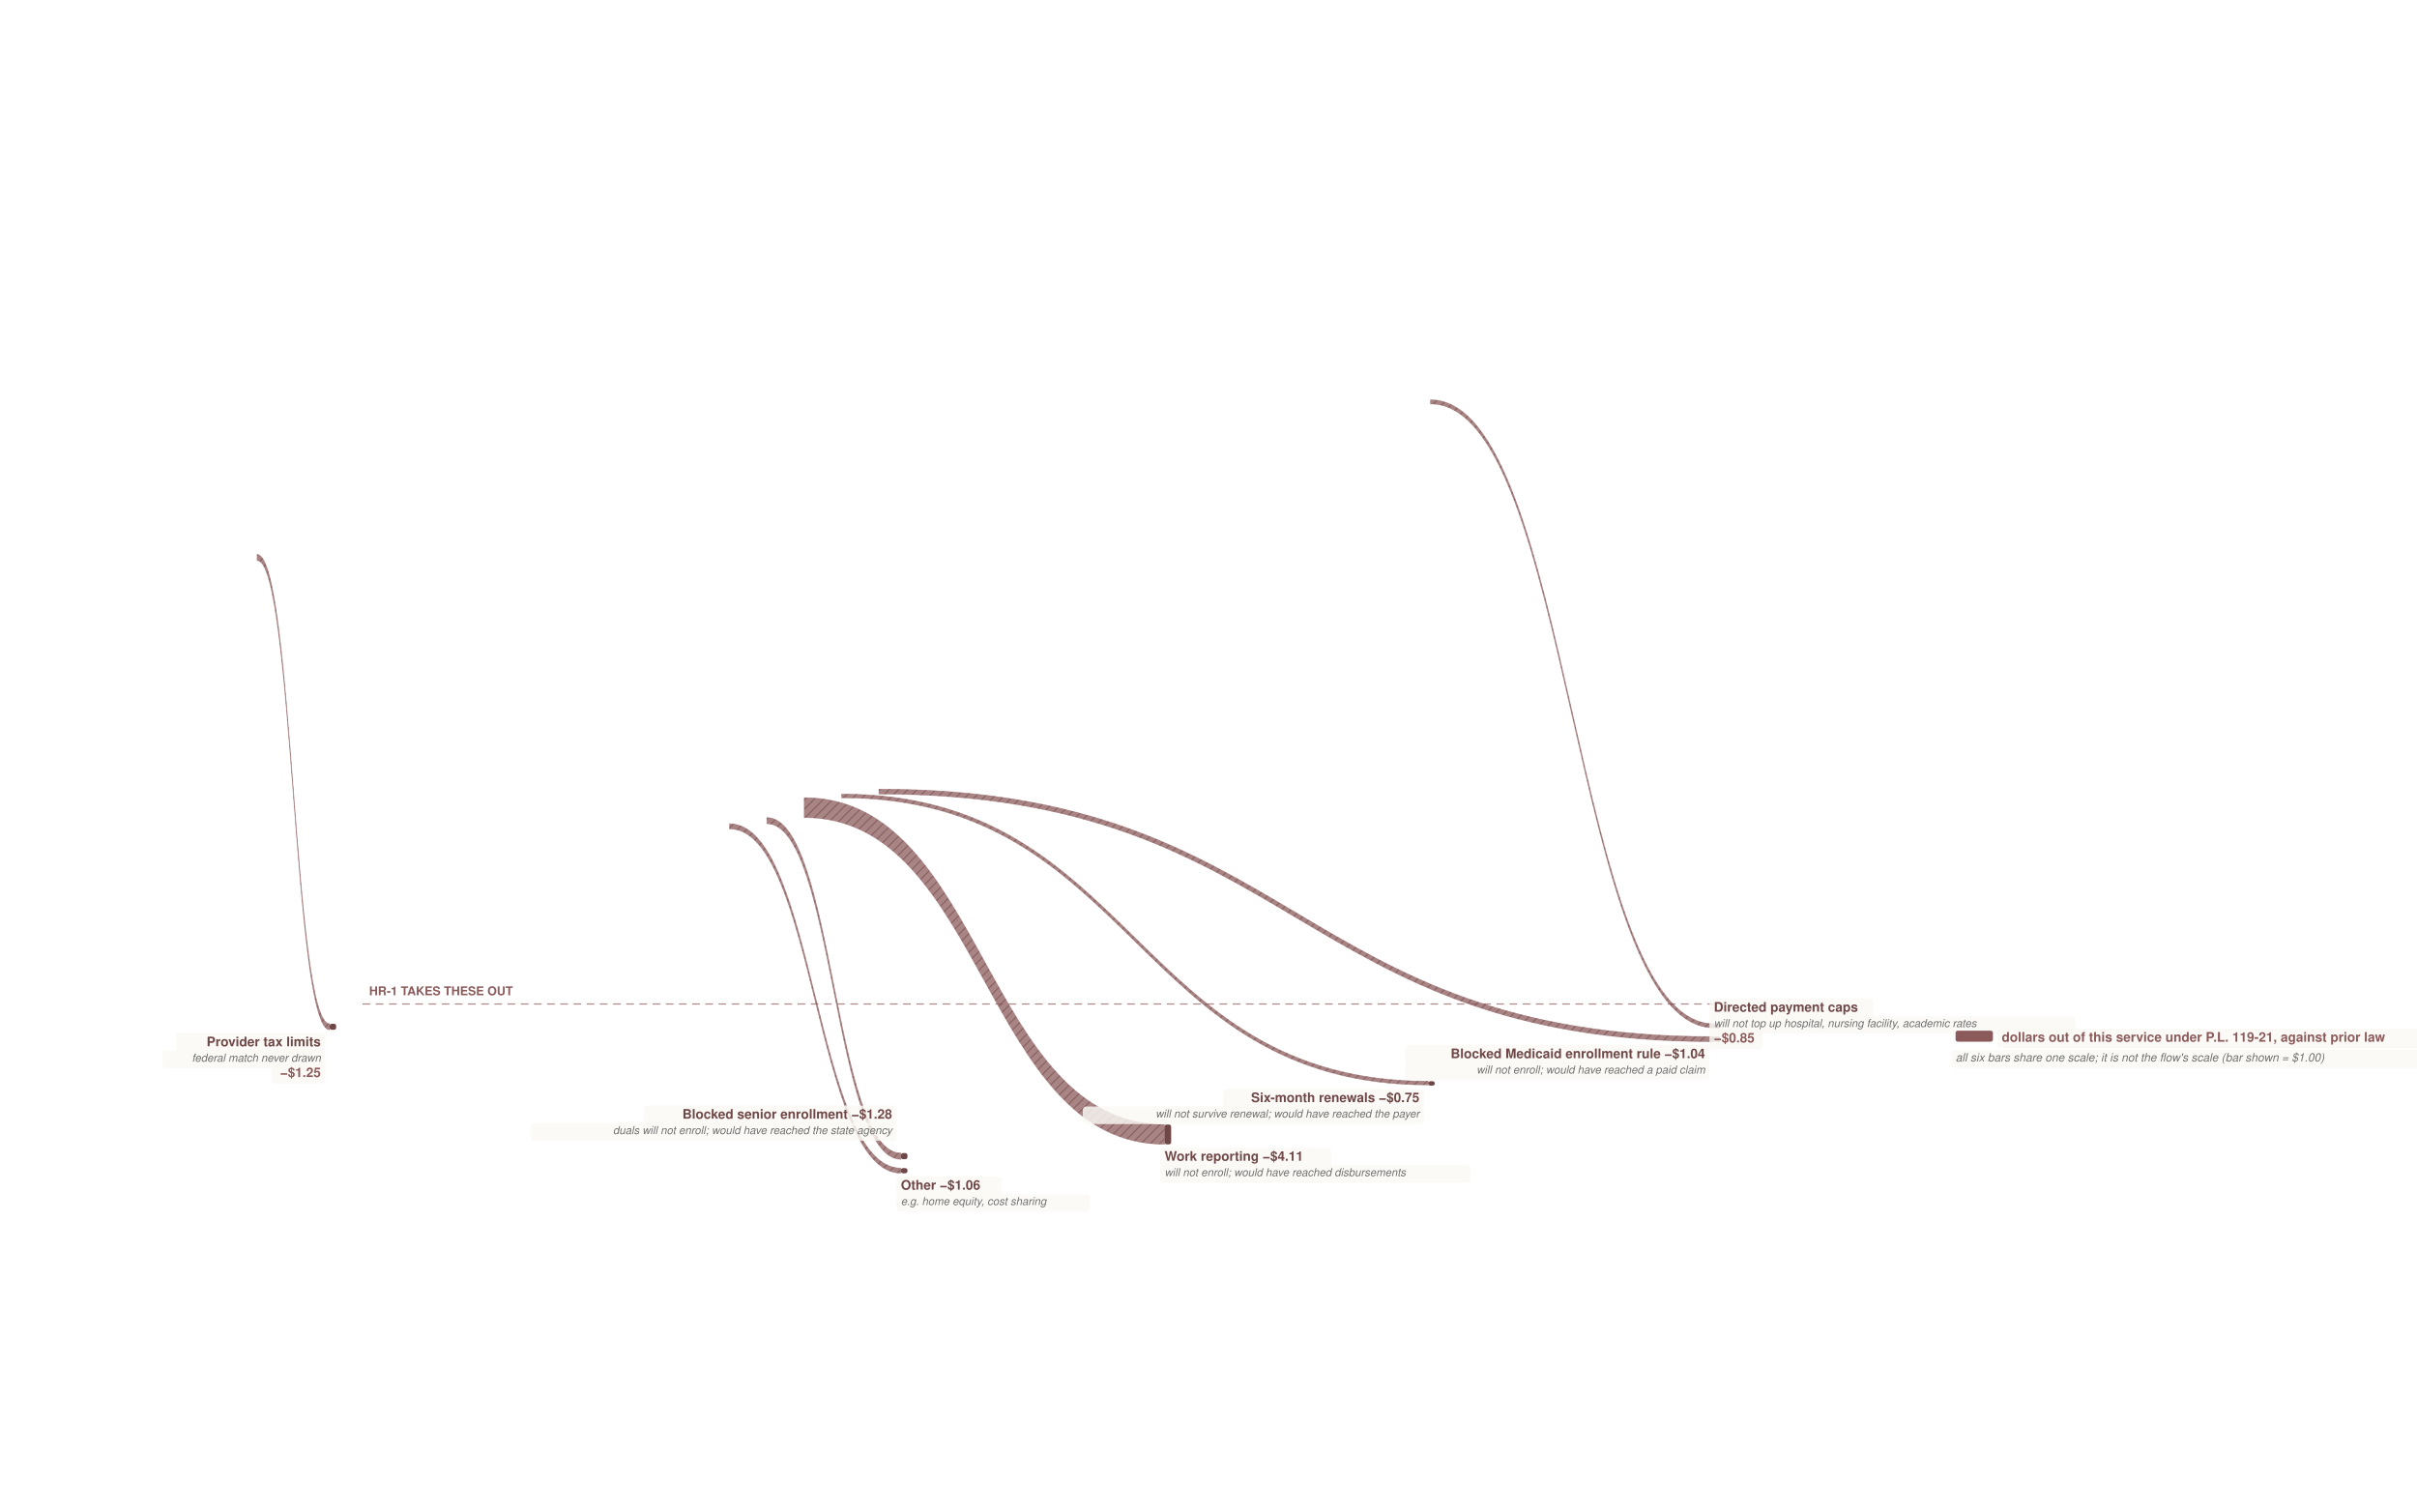
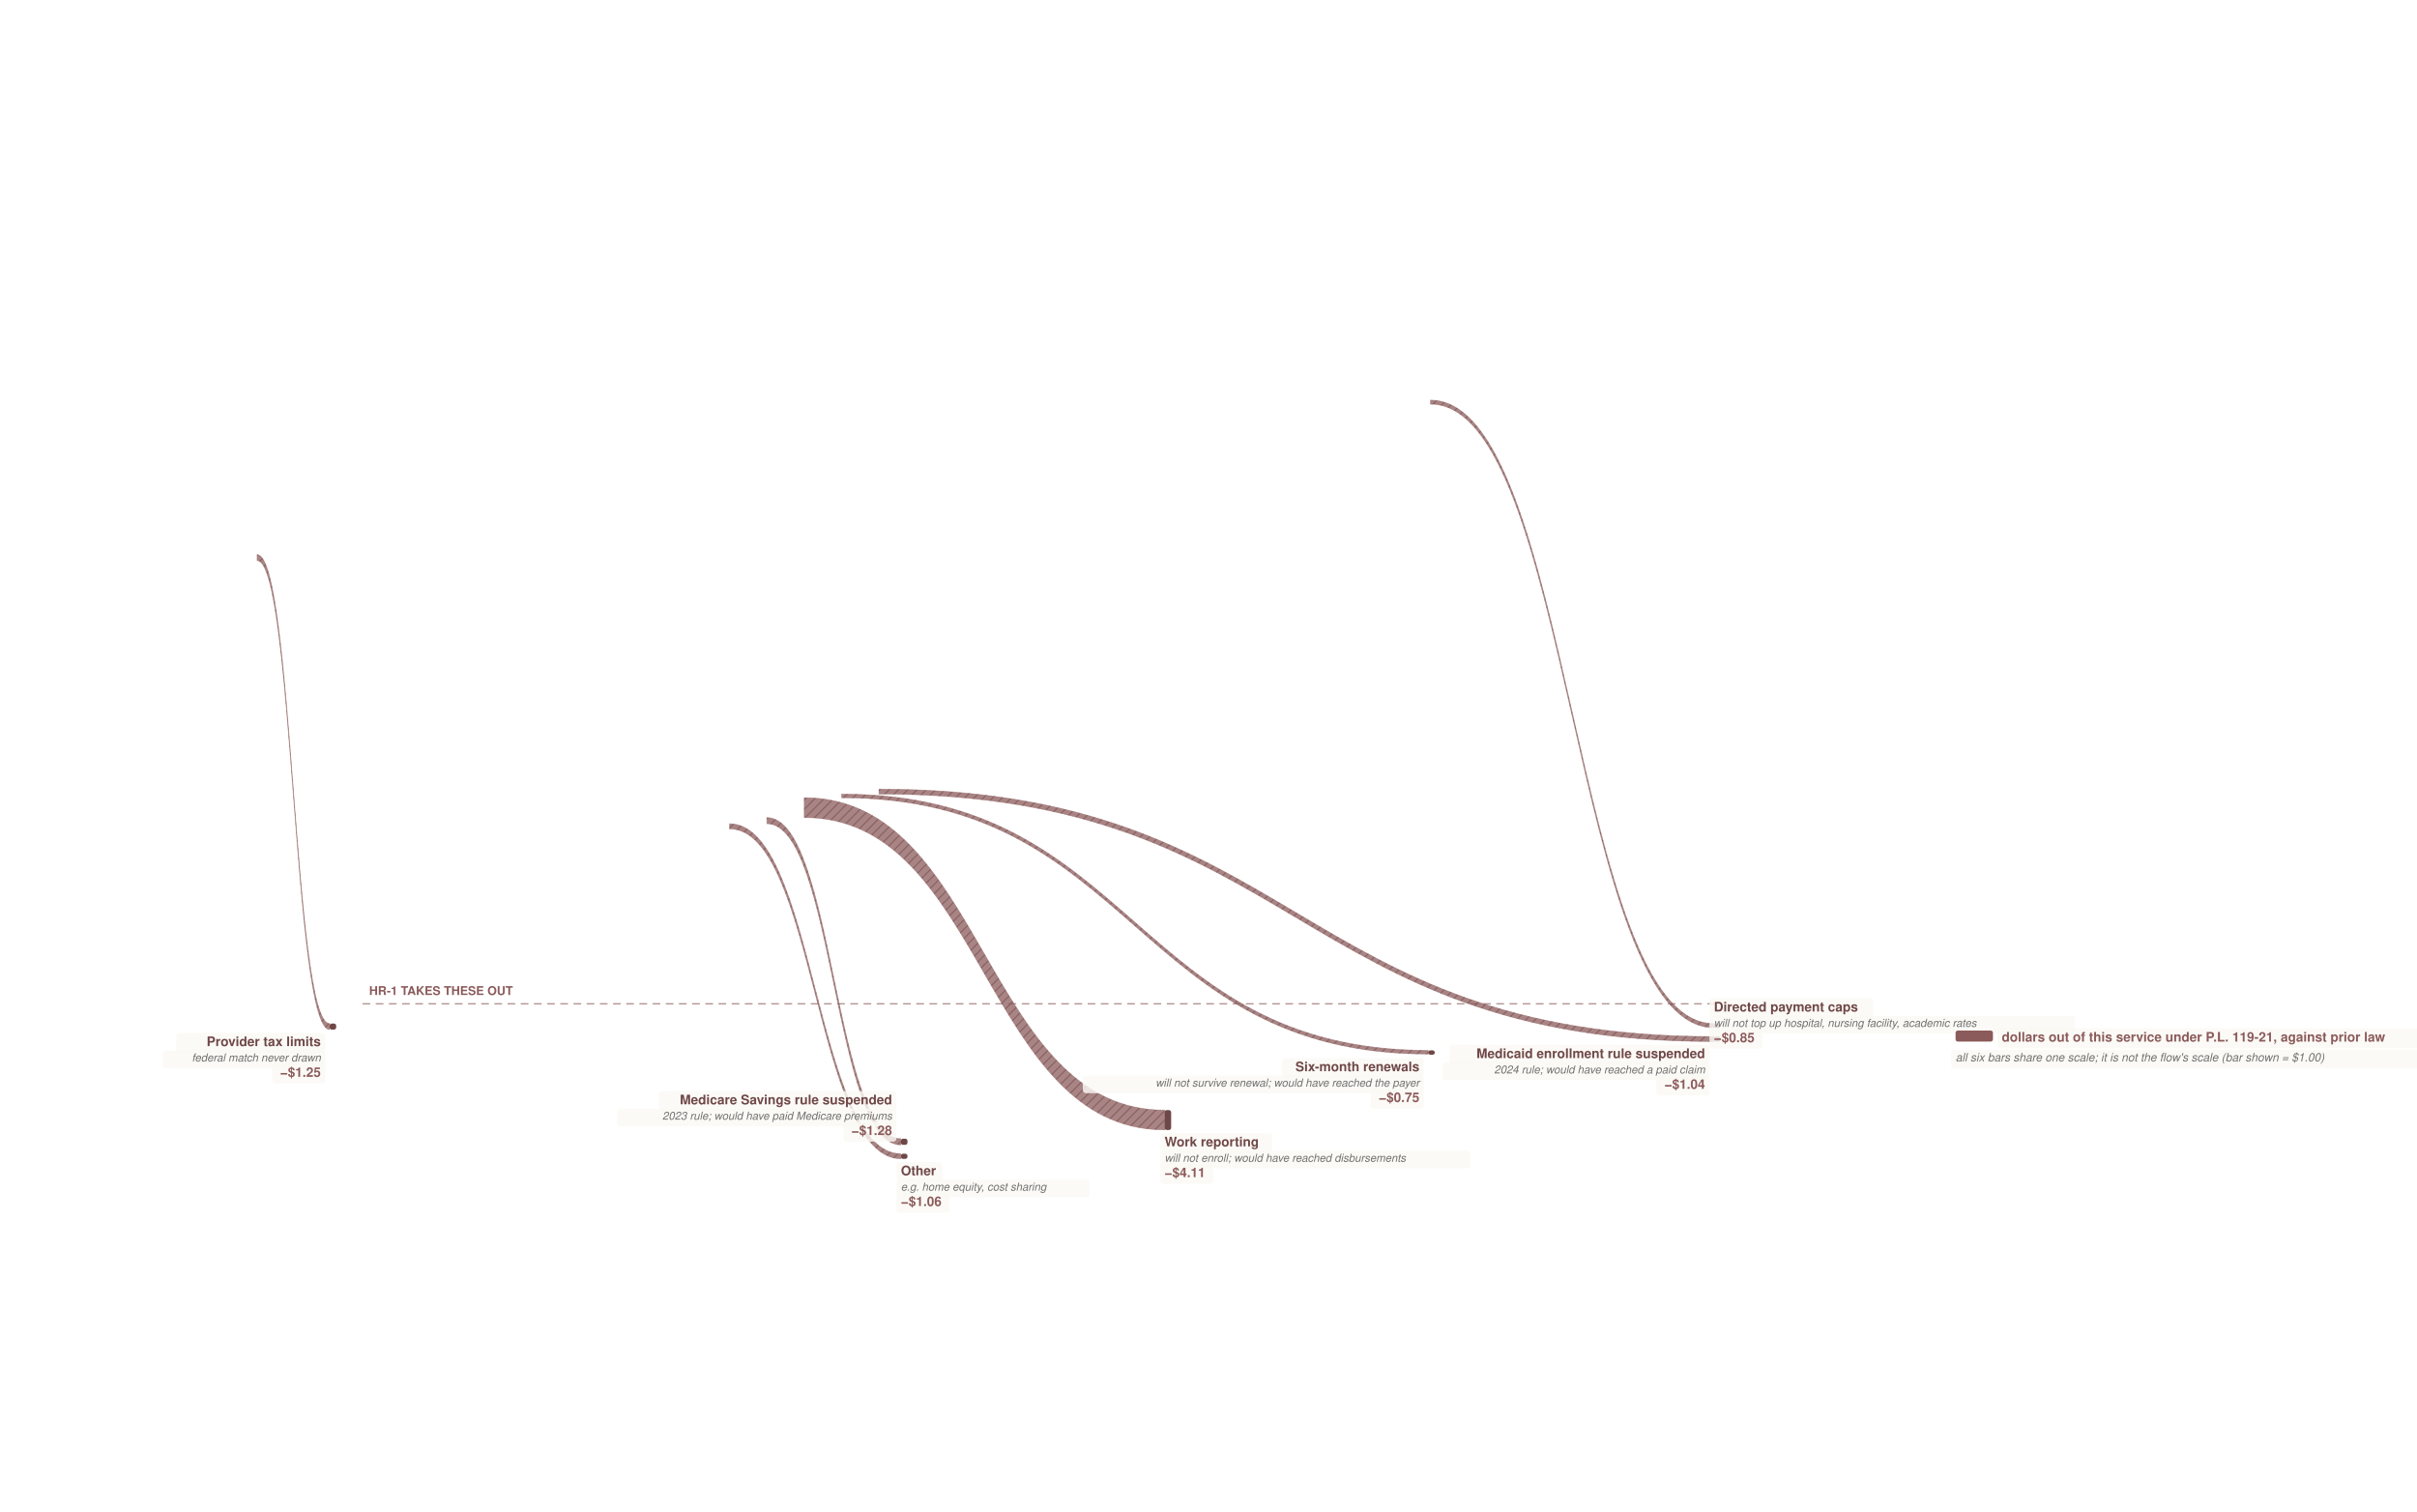
<svg xmlns="http://www.w3.org/2000/svg" viewBox="0 0 2200 1376" width="100%">
  <g id="baseline" display="none">
</g>
  <g id="overlay-hr1">
    <defs>
      <pattern id="hr1hatch" width="6" height="6" patternUnits="userSpaceOnUse" patternTransform="rotate(45)">
        <line x1="0" y1="0" x2="0" y2="6" stroke="#6f4747" stroke-width="2.1" stroke-opacity="0.55" />
      </pattern>
    </defs>
-     <line x1="330" y1="913.9" x2="1560" y2="913.9" stroke="#8B5A5A" stroke-width="1.1" stroke-dasharray="7 5" stroke-opacity="0.7" />
-     <text x="336.0" y="905.9" font-family="Segoe UI, Helvetica, Arial, sans-serif" font-size="11" fill="#8B5A5A" text-anchor="start" font-weight="bold">HR-1 TAKES THESE OUT</text>
-     <path d="M234.0,504.7 C267.0,504.7 267.0,931.9 300.0,931.9 L300.0,937.4 C267.0,937.4 267.0,510.2 234.0,510.2 Z" fill="#8B5A5A" fill-opacity="0.74" stroke="#8B5A5A" stroke-opacity="0.45" stroke-width="0.6" />
-     <path d="M234.0,504.7 C267.0,504.7 267.0,931.9 300.0,931.9 L300.0,937.4 C267.0,937.4 267.0,510.2 234.0,510.2 Z" fill="url(#hr1hatch)" />
-     <rect x="300.0" y="931.9" width="6.0" height="5.5" rx="2" fill="#6f4747" fill-opacity="1.0" />
-     <rect x="160.3" y="940.4" width="135.7" height="18.0" rx="3" fill="#faf8f3" fill-opacity="0.82" />
-     <text x="292.0" y="952.4" font-family="Segoe UI, Helvetica, Arial, sans-serif" font-size="12" fill="#6f4747" text-anchor="end" font-weight="bold">Provider tax limits</text>
-     <rect x="148.0" y="956.4" width="148.0" height="16.0" rx="3" fill="#faf8f3" fill-opacity="0.82" />
-     <text x="292.0" y="966.4" font-family="Segoe UI, Helvetica, Arial, sans-serif" font-size="10" fill="#6f6f6f" text-anchor="end" font-weight="normal" font-style="italic">federal match never drawn</text>
-     <rect x="247.7" y="968.4" width="48.3" height="18.0" rx="3" fill="#faf8f3" fill-opacity="0.82" />
-     <text x="292.0" y="980.4" font-family="Segoe UI, Helvetica, Arial, sans-serif" font-size="12" fill="#8B5A5A" text-anchor="end" font-weight="bold">−$1.25</text>
-     <path d="M664.0,749.8 C742.0,749.8 742.0,1063.3 820.0,1063.3 L820.0,1067.9 C742.0,1067.9 742.0,754.5 664.0,754.5 Z" fill="#8B5A5A" fill-opacity="0.74" stroke="#8B5A5A" stroke-opacity="0.45" stroke-width="0.6" />
-     <path d="M664.0,749.8 C742.0,749.8 742.0,1063.3 820.0,1063.3 L820.0,1067.9 C742.0,1067.9 742.0,754.5 664.0,754.5 Z" fill="url(#hr1hatch)" />
-     <rect x="820.0" y="1063.3" width="6.0" height="4.7" rx="2" fill="#6f4747" fill-opacity="1.0" />
-     <rect x="816.0" y="1070.9" width="95.4" height="18.0" rx="3" fill="#faf8f3" fill-opacity="0.82" />
-     <text x="820.0" y="1082.9" font-family="Segoe UI, Helvetica, Arial, sans-serif" font-size="12" fill="#6f4747" text-anchor="start" font-weight="bold">Other  −$1.06</text>
-     <rect x="816.0" y="1086.9" width="176.0" height="16.0" rx="3" fill="#faf8f3" fill-opacity="0.82" />
-     <text x="820.0" y="1096.9" font-family="Segoe UI, Helvetica, Arial, sans-serif" font-size="10" fill="#6f6f6f" text-anchor="start" font-weight="normal" font-style="italic">e.g. home equity, cost sharing</text>
-     <path d="M698.0,744.2 C759.0,744.2 759.0,1049.6 820.0,1049.6 L820.0,1055.3 C759.0,1055.3 759.0,749.8 698.0,749.8 Z" fill="#8B5A5A" fill-opacity="0.74" stroke="#8B5A5A" stroke-opacity="0.45" stroke-width="0.6" />
-     <path d="M698.0,744.2 C759.0,744.2 759.0,1049.6 820.0,1049.6 L820.0,1055.3 C759.0,1055.3 759.0,749.8 698.0,749.8 Z" fill="url(#hr1hatch)" />
-     <rect x="820.0" y="1049.6" width="6.0" height="5.6" rx="2" fill="#6f4747" fill-opacity="1.0" />
-     <rect x="586.2" y="1006.3" width="229.8" height="18.0" rx="3" fill="#faf8f3" fill-opacity="0.82" />
-     <text x="812.0" y="1018.3" font-family="Segoe UI, Helvetica, Arial, sans-serif" font-size="12" fill="#6f4747" text-anchor="end" font-weight="bold">Blocked senior enrollment  −$1.28</text>
-     <rect x="483.2" y="1022.3" width="332.8" height="16.0" rx="3" fill="#faf8f3" fill-opacity="0.82" />
-     <text x="812.0" y="1032.3" font-family="Segoe UI, Helvetica, Arial, sans-serif" font-size="10" fill="#6f6f6f" text-anchor="end" font-weight="normal" font-style="italic">duals will not enroll; would have reached the state agency</text>
-     <path d="M732.0,726.1 C896.0,726.1 896.0,1023.6 1060.0,1023.6 L1060.0,1041.6 C896.0,1041.6 896.0,744.2 732.0,744.2 Z" fill="#8B5A5A" fill-opacity="0.74" stroke="#8B5A5A" stroke-opacity="0.45" stroke-width="0.6" />
-     <path d="M732.0,726.1 C896.0,726.1 896.0,1023.6 1060.0,1023.6 L1060.0,1041.6 C896.0,1041.6 896.0,744.2 732.0,744.2 Z" fill="url(#hr1hatch)" />
-     <rect x="1060.0" y="1023.6" width="6.0" height="18.1" rx="2" fill="#6f4747" fill-opacity="1.0" />
-     <rect x="1056.0" y="1044.6" width="155.8" height="18.0" rx="3" fill="#faf8f3" fill-opacity="0.82" />
-     <text x="1060.0" y="1056.6" font-family="Segoe UI, Helvetica, Arial, sans-serif" font-size="12" fill="#6f4747" text-anchor="start" font-weight="bold">Work reporting  −$4.11</text>
-     <rect x="1056.0" y="1060.6" width="282.4" height="16.0" rx="3" fill="#faf8f3" fill-opacity="0.82" />
-     <text x="1060.0" y="1070.6" font-family="Segoe UI, Helvetica, Arial, sans-serif" font-size="10" fill="#6f6f6f" text-anchor="start" font-weight="normal" font-style="italic">will not enroll; would have reached disbursements</text>
-     <path d="M766.0,722.8 C1033.0,722.8 1033.0,984.2 1300.0,984.2 L1300.0,987.6 C1033.0,987.6 1033.0,726.2 766.0,726.2 Z" fill="#8B5A5A" fill-opacity="0.74" stroke="#8B5A5A" stroke-opacity="0.45" stroke-width="0.6" />
-     <path d="M766.0,722.8 C1033.0,722.8 1033.0,984.2 1300.0,984.2 L1300.0,987.6 C1033.0,987.6 1033.0,726.2 766.0,726.2 Z" fill="url(#hr1hatch)" />
-     <rect x="1300.0" y="984.2" width="6.0" height="4.0" rx="2" fill="#6f4747" fill-opacity="1.0" />
-     <rect x="1113.3" y="991.2" width="182.7" height="18.0" rx="3" fill="#faf8f3" fill-opacity="0.82" />
-     <text x="1292.0" y="1003.2" font-family="Segoe UI, Helvetica, Arial, sans-serif" font-size="12" fill="#6f4747" text-anchor="end" font-weight="bold">Six-month renewals  −$0.75</text>
-     <rect x="985.6" y="1007.2" width="310.4" height="16.0" rx="3" fill="#faf8f3" fill-opacity="0.82" />
-     <text x="1292.0" y="1017.2" font-family="Segoe UI, Helvetica, Arial, sans-serif" font-size="10" fill="#6f6f6f" text-anchor="end" font-weight="normal" font-style="italic">will not survive renewal; would have reached the payer</text>
-     <path d="M800.0,718.3 C1180.0,718.3 1180.0,943.6 1560.0,943.6 L1560.0,948.2 C1180.0,948.2 1180.0,722.8 800.0,722.8 Z" fill="#8B5A5A" fill-opacity="0.74" stroke="#8B5A5A" stroke-opacity="0.45" stroke-width="0.6" />
-     <path d="M800.0,718.3 C1180.0,718.3 1180.0,943.6 1560.0,943.6 L1560.0,948.2 C1180.0,948.2 1180.0,722.8 800.0,722.8 Z" fill="url(#hr1hatch)" />
-     <rect x="1560.0" y="943.6" width="6.0" height="4.6" rx="2" fill="#6f4747" fill-opacity="1.0" />
-     <rect x="1279.2" y="951.2" width="276.8" height="18.0" rx="3" fill="#faf8f3" fill-opacity="0.82" />
-     <text x="1552.0" y="963.2" font-family="Segoe UI, Helvetica, Arial, sans-serif" font-size="12" fill="#6f4747" text-anchor="end" font-weight="bold">Blocked Medicaid enrollment rule  −$1.04</text>
-     <rect x="1279.2" y="967.2" width="276.8" height="16.0" rx="3" fill="#faf8f3" fill-opacity="0.82" />
-     <text x="1552.0" y="977.2" font-family="Segoe UI, Helvetica, Arial, sans-serif" font-size="10" fill="#6f6f6f" text-anchor="end" font-weight="normal" font-style="italic">will not enroll; would have reached a paid claim</text>
-     <path d="M1302.0,363.9 C1431.0,363.9 1431.0,931.9 1560.0,931.9 L1560.0,935.6 C1431.0,935.6 1431.0,367.7 1302.0,367.7 Z" fill="#8B5A5A" fill-opacity="0.74" stroke="#8B5A5A" stroke-opacity="0.45" stroke-width="0.6" />
-     <path d="M1302.0,363.9 C1431.0,363.9 1431.0,931.9 1560.0,931.9 L1560.0,935.6 C1431.0,935.6 1431.0,367.7 1302.0,367.7 Z" fill="url(#hr1hatch)" />
-     <rect x="1560.0" y="931.9" width="6.0" height="4.0" rx="2" fill="#6f4747" fill-opacity="1.0" />
-     <rect x="1556.0" y="908.9" width="149.1" height="18.0" rx="3" fill="#faf8f3" fill-opacity="0.82" />
-     <text x="1560.0" y="920.9" font-family="Segoe UI, Helvetica, Arial, sans-serif" font-size="12" fill="#6f4747" text-anchor="start" font-weight="bold">Directed payment caps</text>
-     <rect x="1556.0" y="924.9" width="332.8" height="16.0" rx="3" fill="#faf8f3" fill-opacity="0.82" />
-     <text x="1560.0" y="934.9" font-family="Segoe UI, Helvetica, Arial, sans-serif" font-size="10" fill="#6f6f6f" text-anchor="start" font-weight="normal" font-style="italic">will not top up hospital, nursing facility, academic rates</text>
-     <rect x="1556.0" y="936.9" width="48.3" height="18.0" rx="3" fill="#faf8f3" fill-opacity="0.82" />
-     <text x="1560.0" y="948.9" font-family="Segoe UI, Helvetica, Arial, sans-serif" font-size="12" fill="#8B5A5A" text-anchor="start" font-weight="bold">−$0.85</text>
-     <rect x="1780.0" y="938.2" width="34.0" height="10.0" rx="2" fill="#8B5A5A" fill-opacity="1.0" />
-     <rect x="1818.0" y="936.2" width="438.1" height="18.0" rx="3" fill="#faf8f3" fill-opacity="0.82" />
-     <text x="1822.0" y="948.2" font-family="Segoe UI, Helvetica, Arial, sans-serif" font-size="12" fill="#8B5A5A" text-anchor="start" font-weight="bold">dollars out of this service under P.L. 119-21, against prior law</text>
-     <rect x="1776.0" y="955.7" width="454.9" height="16.5" rx="3" fill="#faf8f3" fill-opacity="0.82" />
-     <text x="1780.0" y="966.2" font-family="Segoe UI, Helvetica, Arial, sans-serif" font-size="10.5" fill="#6f6f6f" text-anchor="start" font-weight="normal" font-style="italic">all six bars share one scale; it is not the flow's scale (bar shown = $1.00)</text>
+     <line x1="330" y1="913.7" x2="1560" y2="913.7" stroke="#8B5A5A" stroke-width="1.1" stroke-dasharray="7 5" stroke-opacity="0.7" />
+     <text x="336.0" y="905.7" font-family="Segoe UI, Helvetica, Arial, sans-serif" font-size="11" fill="#8B5A5A" text-anchor="start" font-weight="bold">HR-1 TAKES THESE OUT</text>
+     <path d="M234.0,504.8 C267.0,504.8 267.0,931.7 300.0,931.7 L300.0,937.2 C267.0,937.2 267.0,510.3 234.0,510.3 Z" fill="#8B5A5A" fill-opacity="0.74" stroke="#8B5A5A" stroke-opacity="0.45" stroke-width="0.6" />
+     <path d="M234.0,504.8 C267.0,504.8 267.0,931.7 300.0,931.7 L300.0,937.2 C267.0,937.2 267.0,510.3 234.0,510.3 Z" fill="url(#hr1hatch)" />
+     <rect x="300.0" y="931.7" width="6.0" height="5.5" rx="2" fill="#6f4747" fill-opacity="1.0" />
+     <rect x="160.3" y="940.2" width="135.7" height="18.0" rx="3" fill="#faf8f3" fill-opacity="0.82" />
+     <text x="292.0" y="952.2" font-family="Segoe UI, Helvetica, Arial, sans-serif" font-size="12" fill="#6f4747" text-anchor="end" font-weight="bold">Provider tax limits</text>
+     <rect x="148.0" y="956.2" width="148.0" height="16.0" rx="3" fill="#faf8f3" fill-opacity="0.82" />
+     <text x="292.0" y="966.2" font-family="Segoe UI, Helvetica, Arial, sans-serif" font-size="10" fill="#6f6f6f" text-anchor="end" font-weight="normal" font-style="italic">federal match never drawn</text>
+     <rect x="247.7" y="968.2" width="48.3" height="18.0" rx="3" fill="#faf8f3" fill-opacity="0.82" />
+     <text x="292.0" y="980.2" font-family="Segoe UI, Helvetica, Arial, sans-serif" font-size="12" fill="#8B5A5A" text-anchor="end" font-weight="bold">−$1.25</text>
+     <path d="M664.0,749.8 C742.0,749.8 742.0,1050.2 820.0,1050.2 L820.0,1054.8 C742.0,1054.8 742.0,754.5 664.0,754.5 Z" fill="#8B5A5A" fill-opacity="0.74" stroke="#8B5A5A" stroke-opacity="0.45" stroke-width="0.6" />
+     <path d="M664.0,749.8 C742.0,749.8 742.0,1050.2 820.0,1050.2 L820.0,1054.8 C742.0,1054.8 742.0,754.5 664.0,754.5 Z" fill="url(#hr1hatch)" />
+     <rect x="820.0" y="1050.2" width="6.0" height="4.7" rx="2" fill="#6f4747" fill-opacity="1.0" />
+     <rect x="816.0" y="1057.8" width="41.6" height="18.0" rx="3" fill="#faf8f3" fill-opacity="0.82" />
+     <text x="820.0" y="1069.8" font-family="Segoe UI, Helvetica, Arial, sans-serif" font-size="12" fill="#6f4747" text-anchor="start" font-weight="bold">Other</text>
+     <rect x="816.0" y="1073.8" width="176.0" height="16.0" rx="3" fill="#faf8f3" fill-opacity="0.82" />
+     <text x="820.0" y="1083.8" font-family="Segoe UI, Helvetica, Arial, sans-serif" font-size="10" fill="#6f6f6f" text-anchor="start" font-weight="normal" font-style="italic">e.g. home equity, cost sharing</text>
+     <rect x="816.0" y="1085.8" width="48.3" height="18.0" rx="3" fill="#faf8f3" fill-opacity="0.82" />
+     <text x="820.0" y="1097.8" font-family="Segoe UI, Helvetica, Arial, sans-serif" font-size="12" fill="#8B5A5A" text-anchor="start" font-weight="bold">−$1.06</text>
+     <path d="M698.0,744.2 C759.0,744.2 759.0,1036.5 820.0,1036.5 L820.0,1042.2 C759.0,1042.2 759.0,749.8 698.0,749.8 Z" fill="#8B5A5A" fill-opacity="0.74" stroke="#8B5A5A" stroke-opacity="0.45" stroke-width="0.6" />
+     <path d="M698.0,744.2 C759.0,744.2 759.0,1036.5 820.0,1036.5 L820.0,1042.2 C759.0,1042.2 759.0,749.8 698.0,749.8 Z" fill="url(#hr1hatch)" />
+     <rect x="820.0" y="1036.5" width="6.0" height="5.6" rx="2" fill="#6f4747" fill-opacity="1.0" />
+     <rect x="599.7" y="993.2" width="216.3" height="18.0" rx="3" fill="#faf8f3" fill-opacity="0.82" />
+     <text x="812.0" y="1005.2" font-family="Segoe UI, Helvetica, Arial, sans-serif" font-size="12" fill="#6f4747" text-anchor="end" font-weight="bold">Medicare Savings rule suspended</text>
+     <rect x="561.6" y="1009.2" width="254.4" height="16.0" rx="3" fill="#faf8f3" fill-opacity="0.82" />
+     <text x="812.0" y="1019.2" font-family="Segoe UI, Helvetica, Arial, sans-serif" font-size="10" fill="#6f6f6f" text-anchor="end" font-weight="normal" font-style="italic">2023 rule; would have paid Medicare premiums</text>
+     <rect x="767.7" y="1021.2" width="48.3" height="18.0" rx="3" fill="#faf8f3" fill-opacity="0.82" />
+     <text x="812.0" y="1033.2" font-family="Segoe UI, Helvetica, Arial, sans-serif" font-size="12" fill="#8B5A5A" text-anchor="end" font-weight="bold">−$1.28</text>
+     <path d="M732.0,726.1 C896.0,726.1 896.0,1010.5 1060.0,1010.5 L1060.0,1028.5 C896.0,1028.5 896.0,744.2 732.0,744.2 Z" fill="#8B5A5A" fill-opacity="0.74" stroke="#8B5A5A" stroke-opacity="0.45" stroke-width="0.6" />
+     <path d="M732.0,726.1 C896.0,726.1 896.0,1010.5 1060.0,1010.5 L1060.0,1028.5 C896.0,1028.5 896.0,744.2 732.0,744.2 Z" fill="url(#hr1hatch)" />
+     <rect x="1060.0" y="1010.5" width="6.0" height="18.1" rx="2" fill="#6f4747" fill-opacity="1.0" />
+     <rect x="1056.0" y="1031.5" width="102.1" height="18.0" rx="3" fill="#faf8f3" fill-opacity="0.82" />
+     <text x="1060.0" y="1043.5" font-family="Segoe UI, Helvetica, Arial, sans-serif" font-size="12" fill="#6f4747" text-anchor="start" font-weight="bold">Work reporting</text>
+     <rect x="1056.0" y="1047.5" width="282.4" height="16.0" rx="3" fill="#faf8f3" fill-opacity="0.82" />
+     <text x="1060.0" y="1057.5" font-family="Segoe UI, Helvetica, Arial, sans-serif" font-size="10" fill="#6f6f6f" text-anchor="start" font-weight="normal" font-style="italic">will not enroll; would have reached disbursements</text>
+     <rect x="1056.0" y="1059.5" width="48.3" height="18.0" rx="3" fill="#faf8f3" fill-opacity="0.82" />
+     <text x="1060.0" y="1071.5" font-family="Segoe UI, Helvetica, Arial, sans-serif" font-size="12" fill="#8B5A5A" text-anchor="start" font-weight="bold">−$4.11</text>
+     <path d="M766.0,722.8 C1033.0,722.8 1033.0,956.1 1300.0,956.1 L1300.0,959.5 C1033.0,959.5 1033.0,726.2 766.0,726.2 Z" fill="#8B5A5A" fill-opacity="0.74" stroke="#8B5A5A" stroke-opacity="0.45" stroke-width="0.6" />
+     <path d="M766.0,722.8 C1033.0,722.8 1033.0,956.1 1300.0,956.1 L1300.0,959.5 C1033.0,959.5 1033.0,726.2 766.0,726.2 Z" fill="url(#hr1hatch)" />
+     <rect x="1300.0" y="956.1" width="6.0" height="4.0" rx="2" fill="#6f4747" fill-opacity="1.0" />
+     <rect x="1167.0" y="963.1" width="129.0" height="18.0" rx="3" fill="#faf8f3" fill-opacity="0.82" />
+     <text x="1292.0" y="975.1" font-family="Segoe UI, Helvetica, Arial, sans-serif" font-size="12" fill="#6f4747" text-anchor="end" font-weight="bold">Six-month renewals</text>
+     <rect x="985.6" y="979.1" width="310.4" height="16.0" rx="3" fill="#faf8f3" fill-opacity="0.82" />
+     <text x="1292.0" y="989.1" font-family="Segoe UI, Helvetica, Arial, sans-serif" font-size="10" fill="#6f6f6f" text-anchor="end" font-weight="normal" font-style="italic">will not survive renewal; would have reached the payer</text>
+     <rect x="1247.7" y="991.1" width="48.3" height="18.0" rx="3" fill="#faf8f3" fill-opacity="0.82" />
+     <text x="1292.0" y="1003.1" font-family="Segoe UI, Helvetica, Arial, sans-serif" font-size="12" fill="#8B5A5A" text-anchor="end" font-weight="bold">−$0.75</text>
+     <path d="M800.0,718.3 C1180.0,718.3 1180.0,943.5 1560.0,943.5 L1560.0,948.1 C1180.0,948.1 1180.0,722.8 800.0,722.8 Z" fill="#8B5A5A" fill-opacity="0.74" stroke="#8B5A5A" stroke-opacity="0.45" stroke-width="0.6" />
+     <path d="M800.0,718.3 C1180.0,718.3 1180.0,943.5 1560.0,943.5 L1560.0,948.1 C1180.0,948.1 1180.0,722.8 800.0,722.8 Z" fill="url(#hr1hatch)" />
+     <rect x="1560.0" y="943.5" width="6.0" height="4.6" rx="2" fill="#6f4747" fill-opacity="1.0" />
+     <rect x="1319.5" y="951.1" width="236.5" height="18.0" rx="3" fill="#faf8f3" fill-opacity="0.82" />
+     <text x="1552.0" y="963.1" font-family="Segoe UI, Helvetica, Arial, sans-serif" font-size="12" fill="#6f4747" text-anchor="end" font-weight="bold">Medicaid enrollment rule suspended</text>
+     <rect x="1312.8" y="967.1" width="243.2" height="16.0" rx="3" fill="#faf8f3" fill-opacity="0.82" />
+     <text x="1552.0" y="977.1" font-family="Segoe UI, Helvetica, Arial, sans-serif" font-size="10" fill="#6f6f6f" text-anchor="end" font-weight="normal" font-style="italic">2024 rule; would have reached a paid claim</text>
+     <rect x="1507.7" y="979.1" width="48.3" height="18.0" rx="3" fill="#faf8f3" fill-opacity="0.82" />
+     <text x="1552.0" y="991.1" font-family="Segoe UI, Helvetica, Arial, sans-serif" font-size="12" fill="#8B5A5A" text-anchor="end" font-weight="bold">−$1.04</text>
+     <path d="M1302.0,364.2 C1431.0,364.2 1431.0,931.7 1560.0,931.7 L1560.0,935.5 C1431.0,935.5 1431.0,367.9 1302.0,367.9 Z" fill="#8B5A5A" fill-opacity="0.74" stroke="#8B5A5A" stroke-opacity="0.45" stroke-width="0.6" />
+     <path d="M1302.0,364.2 C1431.0,364.2 1431.0,931.7 1560.0,931.7 L1560.0,935.5 C1431.0,935.5 1431.0,367.9 1302.0,367.9 Z" fill="url(#hr1hatch)" />
+     <rect x="1560.0" y="931.7" width="6.0" height="4.0" rx="2" fill="#6f4747" fill-opacity="1.0" />
+     <rect x="1556.0" y="908.7" width="149.1" height="18.0" rx="3" fill="#faf8f3" fill-opacity="0.82" />
+     <text x="1560.0" y="920.7" font-family="Segoe UI, Helvetica, Arial, sans-serif" font-size="12" fill="#6f4747" text-anchor="start" font-weight="bold">Directed payment caps</text>
+     <rect x="1556.0" y="924.7" width="332.8" height="16.0" rx="3" fill="#faf8f3" fill-opacity="0.82" />
+     <text x="1560.0" y="934.7" font-family="Segoe UI, Helvetica, Arial, sans-serif" font-size="10" fill="#6f6f6f" text-anchor="start" font-weight="normal" font-style="italic">will not top up hospital, nursing facility, academic rates</text>
+     <rect x="1556.0" y="936.7" width="48.3" height="18.0" rx="3" fill="#faf8f3" fill-opacity="0.82" />
+     <text x="1560.0" y="948.7" font-family="Segoe UI, Helvetica, Arial, sans-serif" font-size="12" fill="#8B5A5A" text-anchor="start" font-weight="bold">−$0.85</text>
+     <rect x="1780.0" y="938.1" width="34.0" height="10.0" rx="2" fill="#8B5A5A" fill-opacity="1.0" />
+     <rect x="1818.0" y="936.1" width="438.1" height="18.0" rx="3" fill="#faf8f3" fill-opacity="0.82" />
+     <text x="1822.0" y="948.1" font-family="Segoe UI, Helvetica, Arial, sans-serif" font-size="12" fill="#8B5A5A" text-anchor="start" font-weight="bold">dollars out of this service under P.L. 119-21, against prior law</text>
+     <rect x="1776.0" y="955.6" width="454.9" height="16.5" rx="3" fill="#faf8f3" fill-opacity="0.82" />
+     <text x="1780.0" y="966.1" font-family="Segoe UI, Helvetica, Arial, sans-serif" font-size="10.5" fill="#6f6f6f" text-anchor="start" font-weight="normal" font-style="italic">all six bars share one scale; it is not the flow's scale (bar shown = $1.00)</text>
  </g>
</svg>
